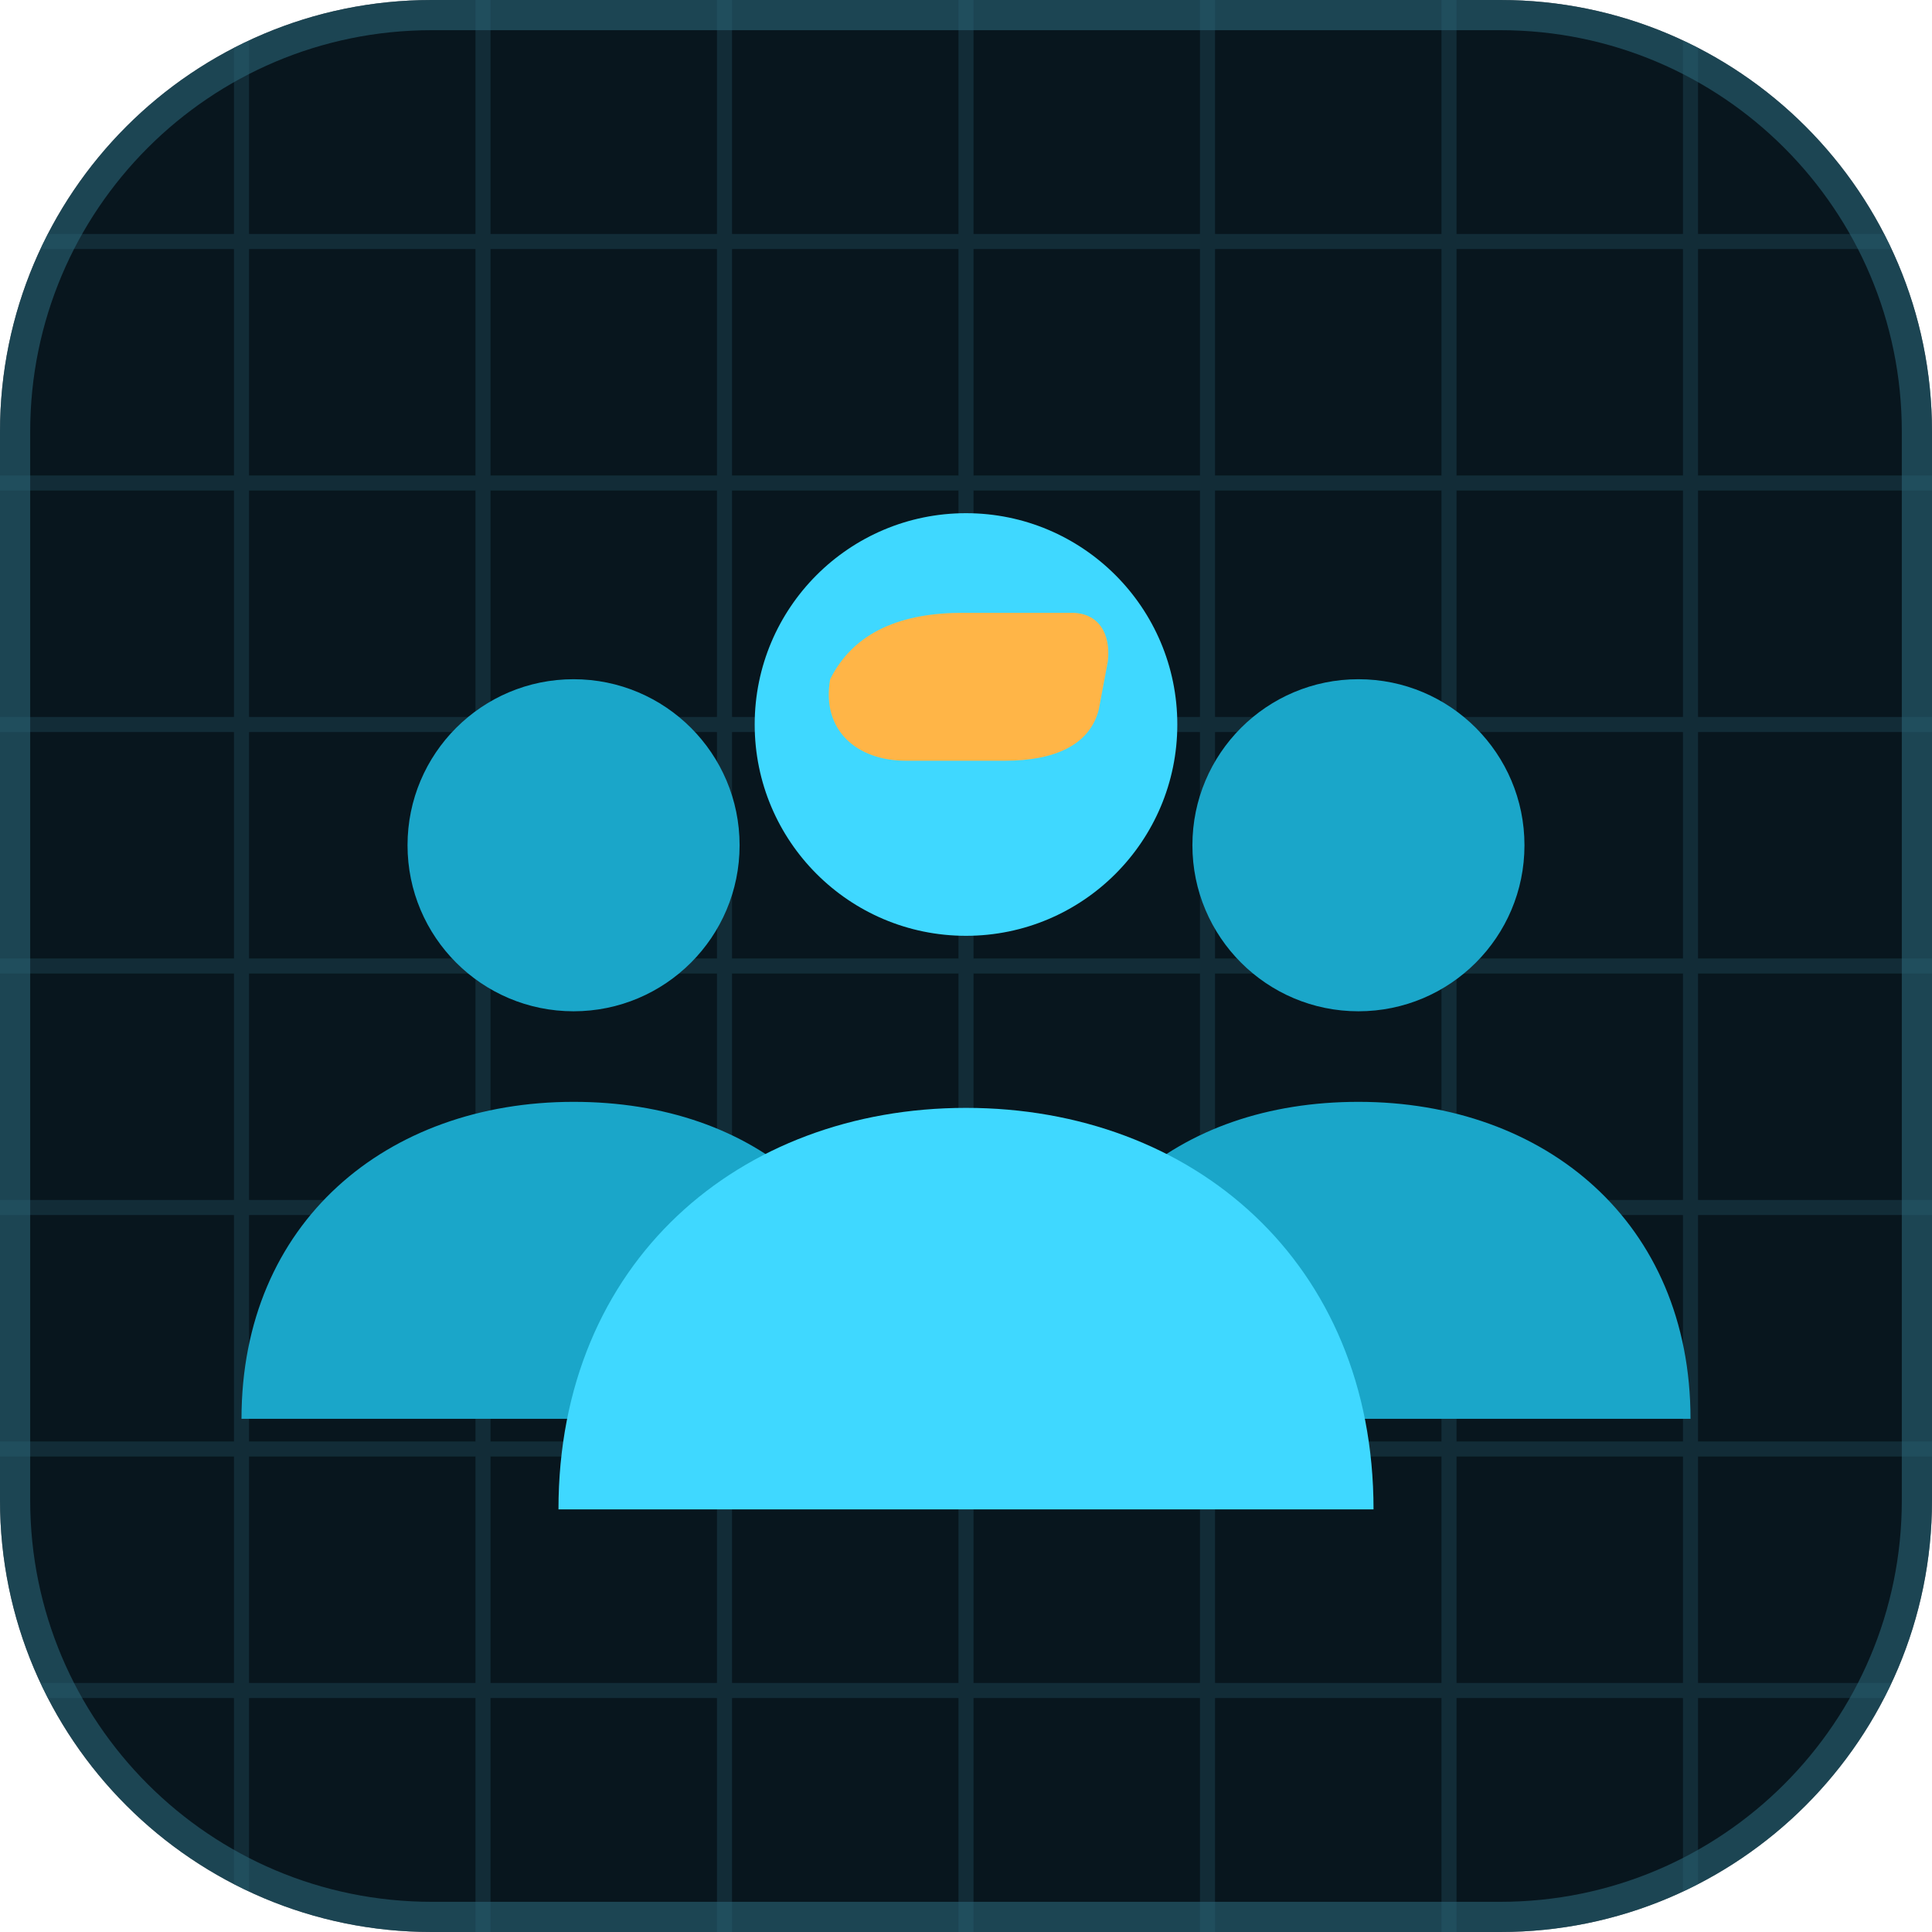
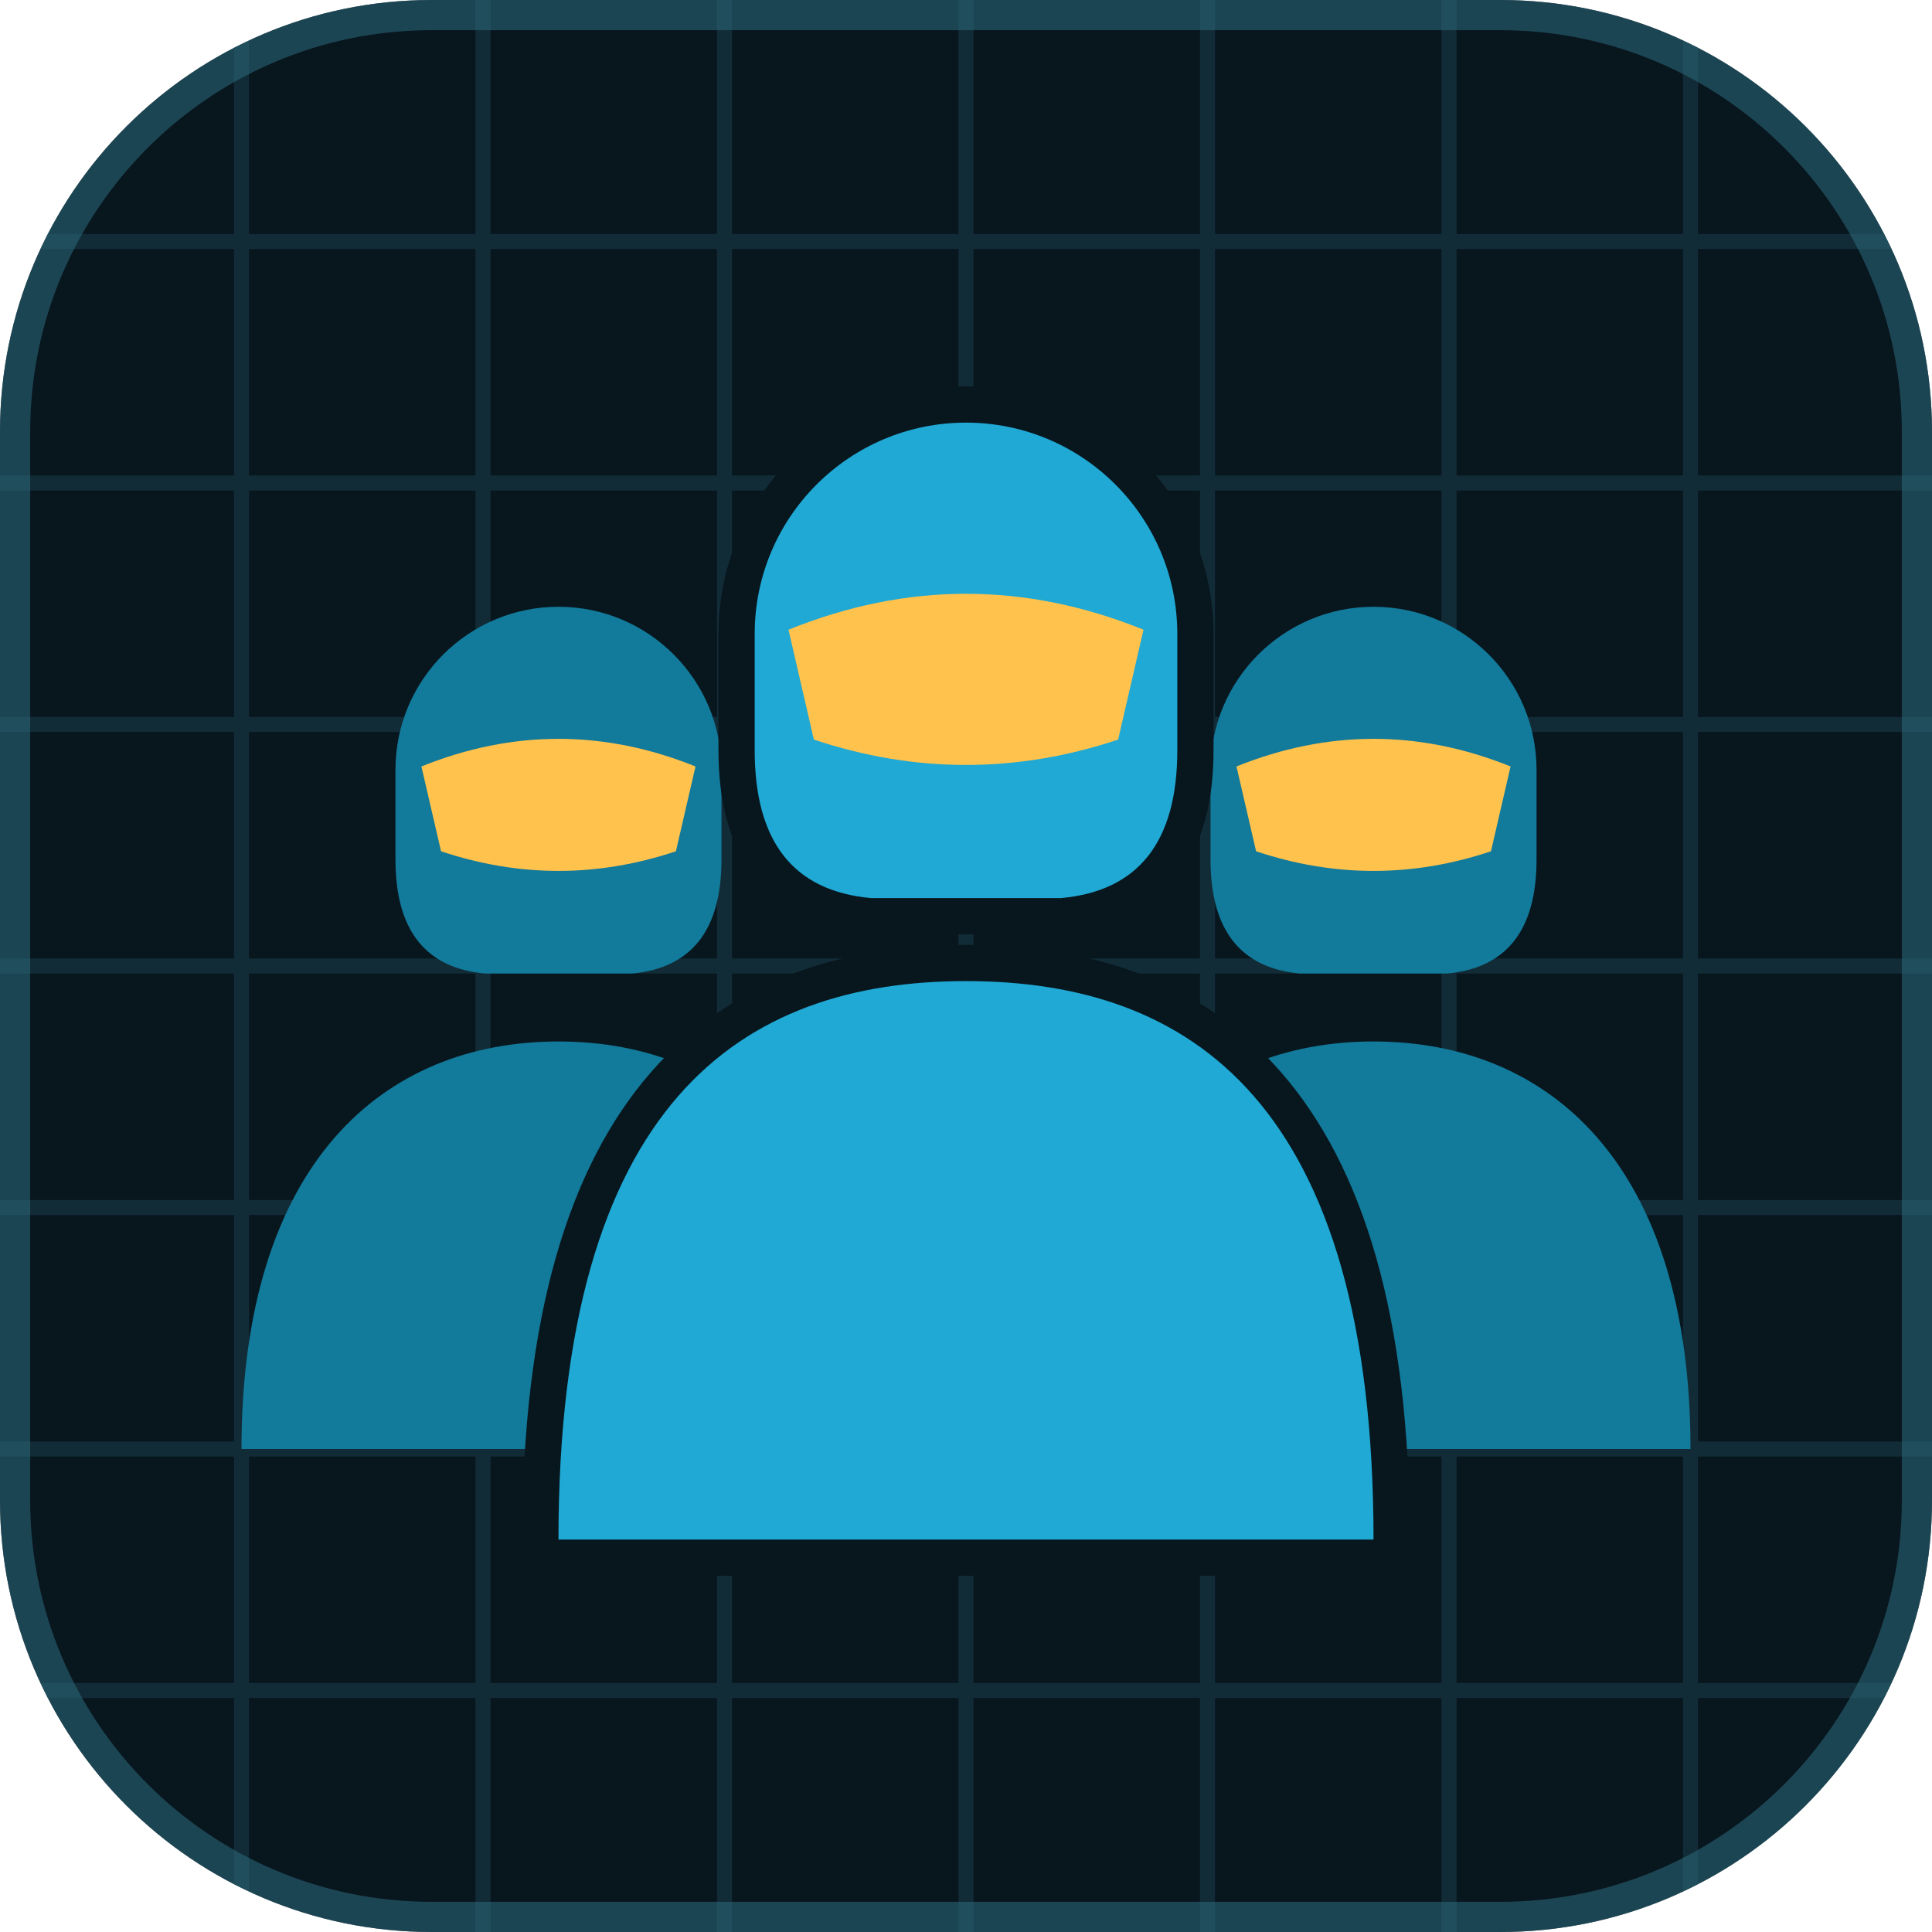
<svg viewBox="0 0 64 64" aria-hidden="true">
  <defs>
    <clipPath id="community-tile">
      <rect width="64" height="64" rx="14.3" />
    </clipPath>
  </defs>
  <g clip-path="url(#community-tile)">
    <rect width="64" height="64" fill="#08161e" />
    <path d="M8 0V64 M16 0V64 M24 0V64 M32 0V64 M40 0V64 M48 0V64 M56 0V64 M0 8H64 M0 16H64 M0 24H64 M0 32H64 M0 40H64 M0 48H64 M0 56H64" stroke="#2b6577" stroke-opacity="0.28" stroke-width="0.5" fill="none" />
-     <g fill="#1aa6c9">
-       <circle cx="19" cy="28" r="5.5" />
-       <path d="M8 47c0-6.5 4.8-10.5 11-10.5 3 0 5.6.9 7.5 2.6C24.7 41.3 23.6 44 23.5 47z" />
-       <circle cx="45" cy="28" r="5.5" />
-       <path d="M56 47c0-6.5-4.8-10.5-11-10.5-3 0-5.6.9-7.5 2.6 1.8 2.2 2.9 4.9 3 7.9z" />
-     </g>
-     <circle cx="32" cy="24" r="7" fill="#3fd8ff" />
-     <path fill="#3fd8ff" d="M18.5 50c0-8.2 6-13.3 13.5-13.3S45.5 41.8 45.5 50z" />
-     <path fill="#ffb547" d="M27.5 22.5c.8-1.6 2.4-2.2 4.4-2.2h3.6c.9 0 1.3.7 1.2 1.6l-.3 1.6c-.3 1.2-1.5 1.7-3.1 1.7h-3.3c-1.6 0-2.8-1-2.5-2.7z" />
+     <path fill="#127a9a" d="M8 48C8 38.5 12.72 34.5 18.5 34.5S29 38.5 29 48z" />
+     <path fill="#127a9a" d="M13.1 25.5A5.4 5.4 0 0 1 23.9 25.5L23.9 28.47Q23.9 31.98 20.93 32.25L16.07 32.25Q13.1 31.98 13.1 28.47z" />
+     <path fill="#ffc24d" d="M13.96 25.39Q18.5 23.56 23.04 25.39L22.39 28.2Q18.5 29.5 14.61 28.2z" />
+     <path fill="#127a9a" d="M35 48C35 38.5 39.73 34.5 45.5 34.5S56 38.5 56 48z" />
+     <path fill="#127a9a" d="M40.1 25.5A5.4 5.4 0 0 1 50.9 25.5L50.9 28.47Q50.9 31.98 47.93 32.25L43.07 32.25Q40.1 31.98 40.1 28.47z" />
+     <path fill="#ffc24d" d="M40.96 25.39Q45.5 23.56 50.04 25.39L49.39 28.2Q45.5 29.5 41.61 28.2z" />
+     <path fill="#1fa9d4" stroke="#08161e" stroke-width="2.4" paint-order="stroke" d="M18.5 51C18.5 36.5 24.57 32.5 32 32.5S45.5 36.5 45.5 51z" />
+     <path fill="#1fa9d4" stroke="#08161e" stroke-width="2.4" paint-order="stroke" d="M25 21A7 7 0 0 1 39 21L39 24.85Q39 29.4 35.15 29.75L28.85 29.75Q25 29.4 25 24.85z" />
+     <path fill="#ffc24d" d="M26.12 20.86Q32 18.48 37.88 20.86L37.04 24.5Q32 26.18 26.96 24.5z" />
  </g>
  <rect x="0.5" y="0.5" width="63" height="63" rx="13.8" fill="none" stroke="#2b6577" stroke-opacity="0.6" />
</svg>
